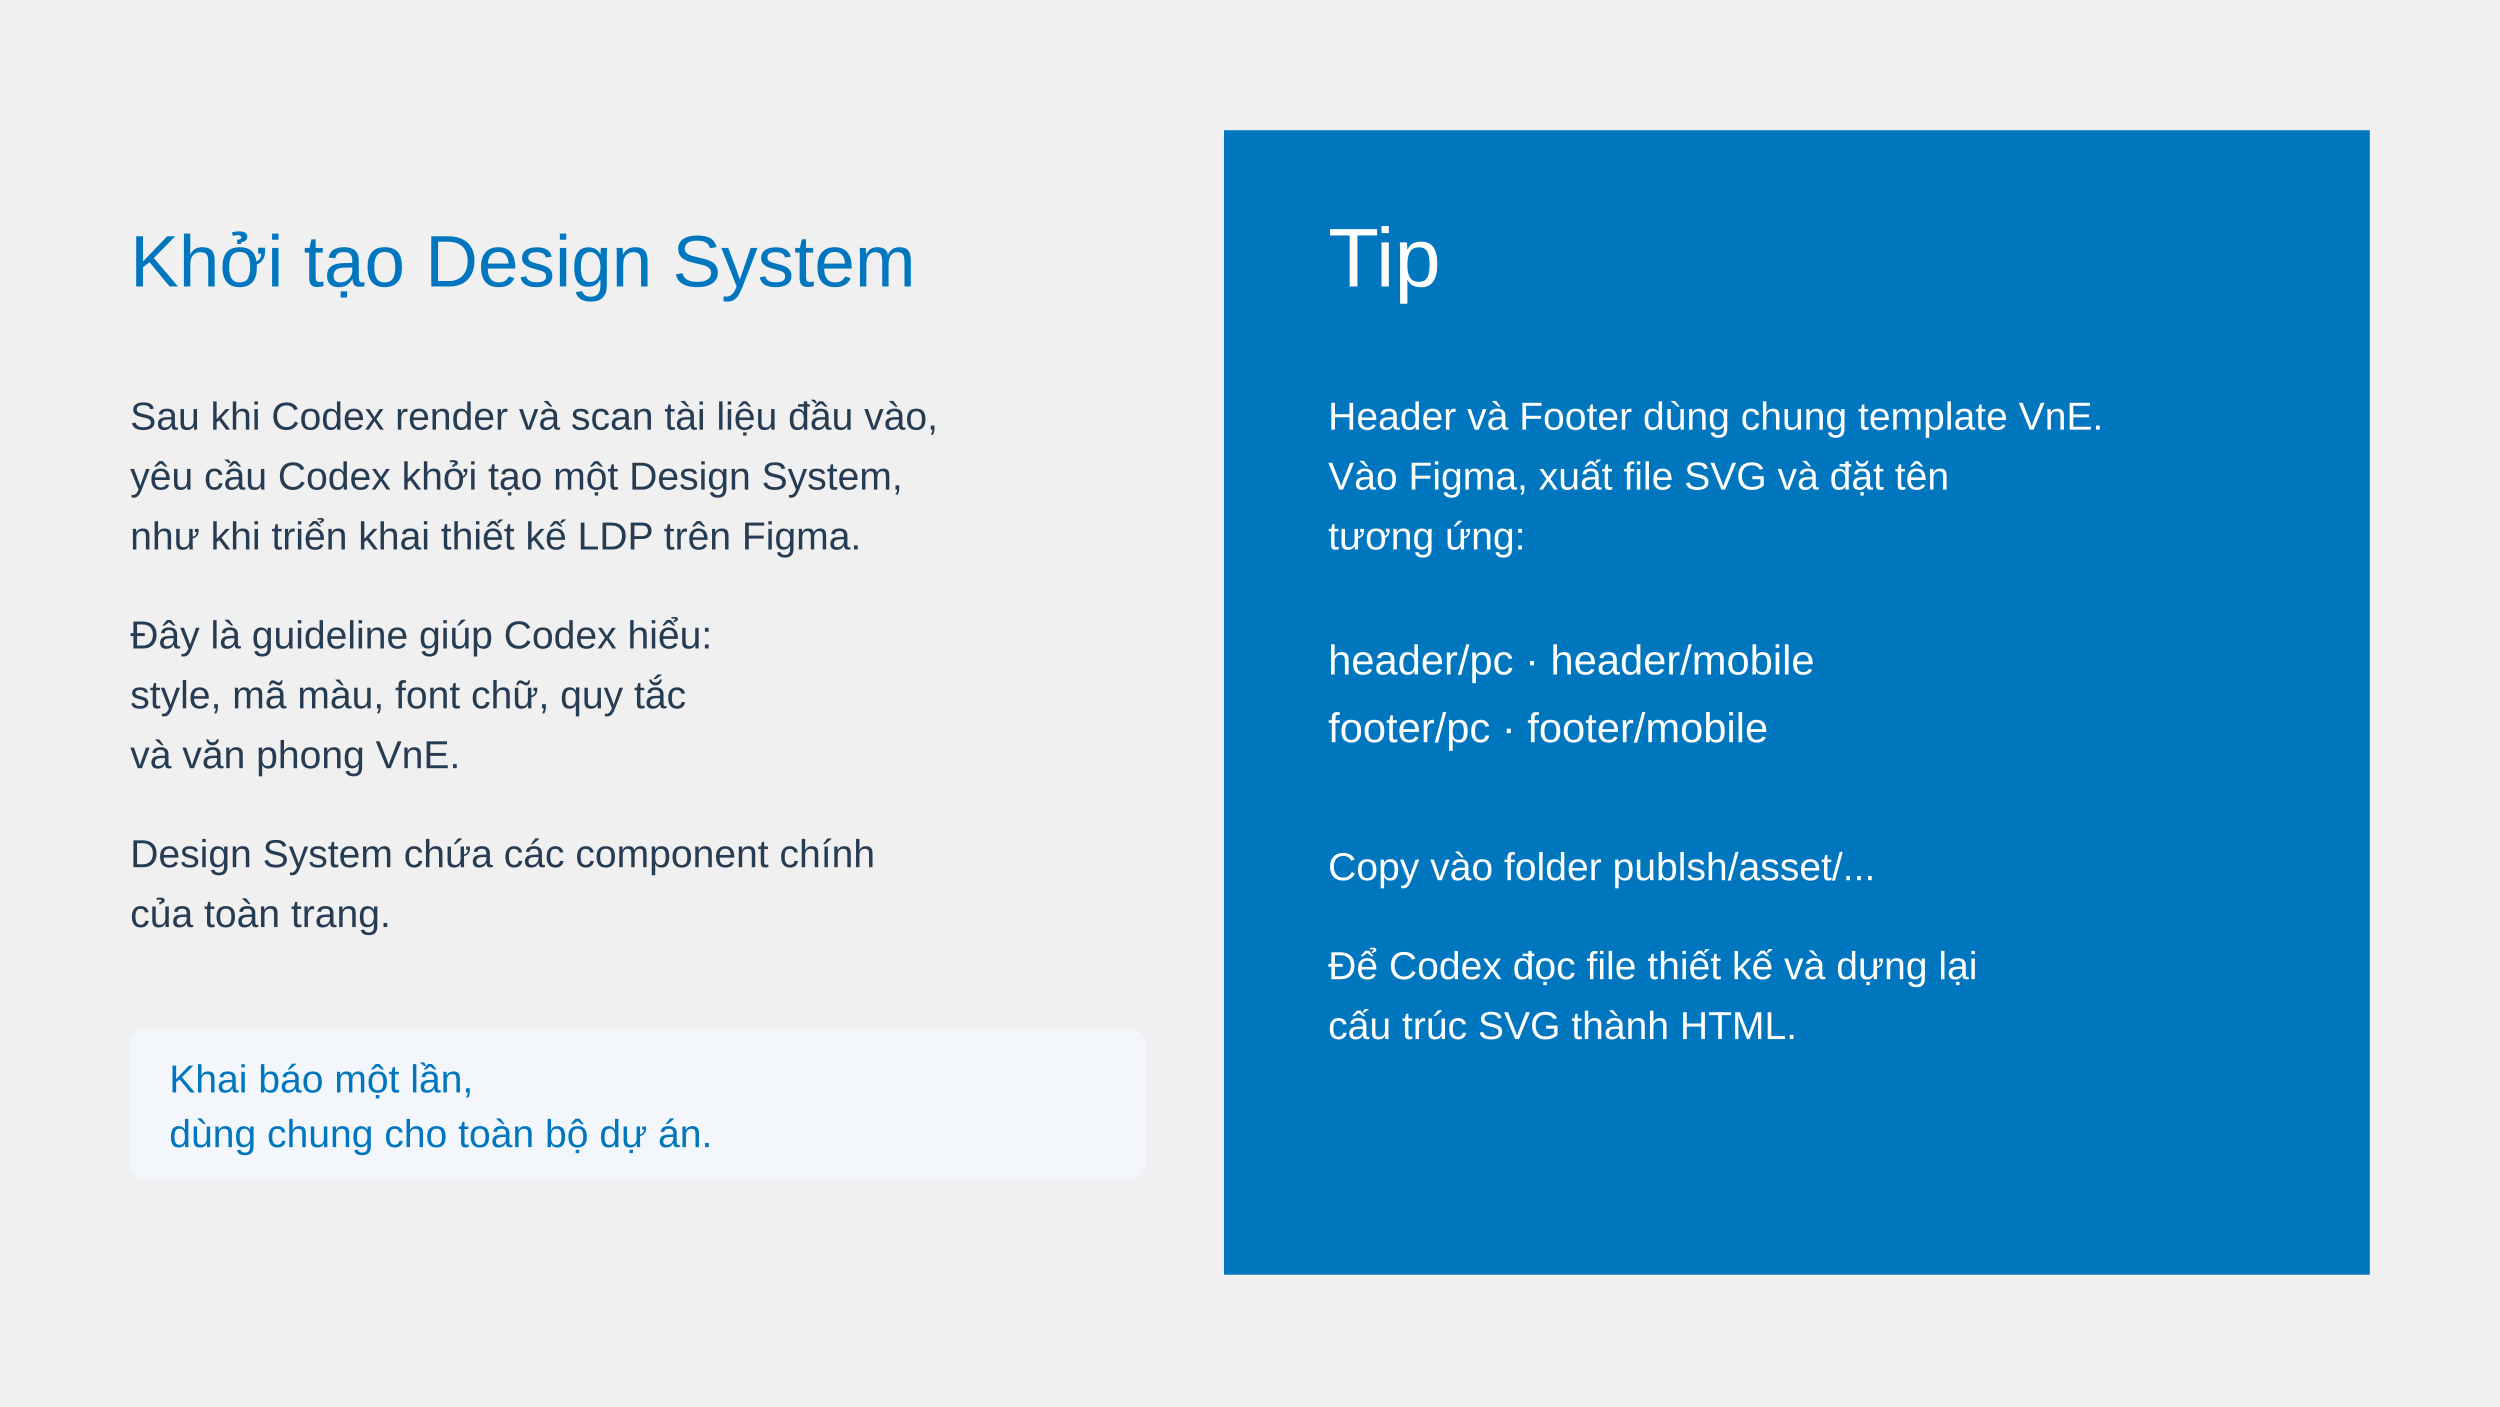
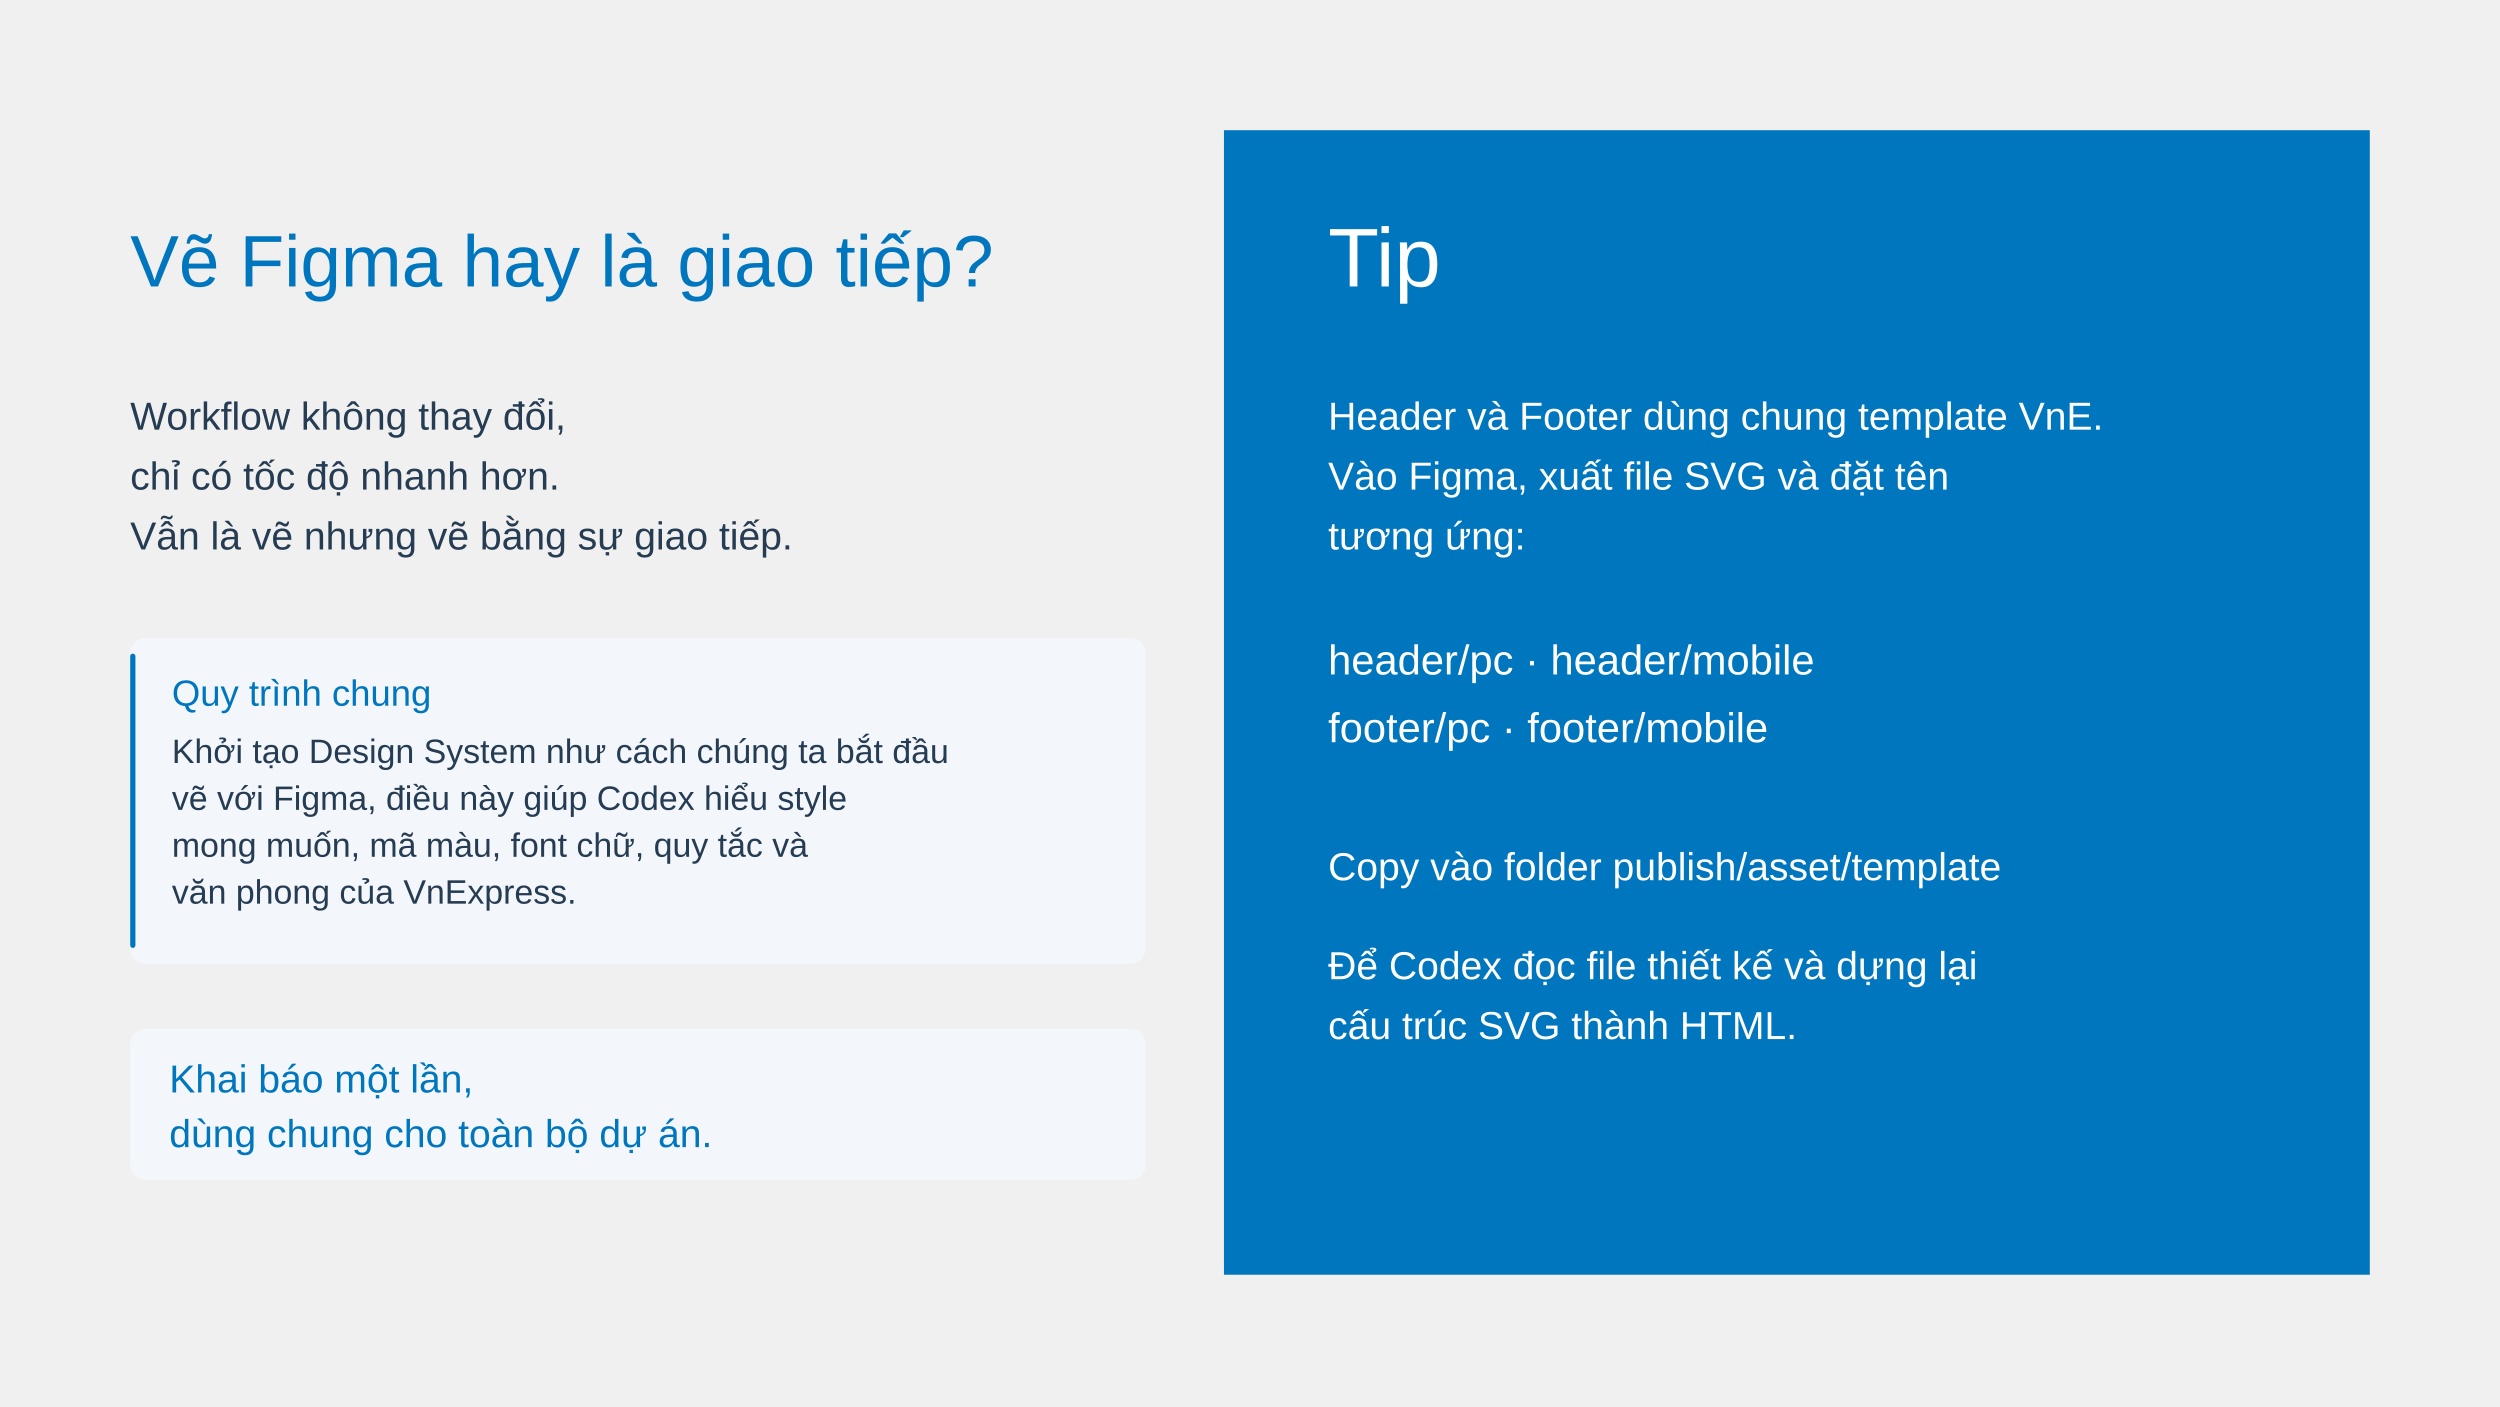
<svg xmlns="http://www.w3.org/2000/svg" viewBox="0 0 1920 1080">
  <g id="page-05-content" font-family="Arial, Helvetica, sans-serif">
    <rect x="940" y="100" width="880" height="879" fill="#0076BE" />
    <g id="page-05-system">
-       <text x="100" y="220" font-size="56" fill="#0076BE">Khởi tạo Design System</text>
+       <text x="100" y="220" font-size="56" fill="#0076BE">Vẽ Figma hay là giao tiếp?</text>
      <text x="100" y="330" font-size="30" fill="#263C53">
-         <tspan x="100">Sau khi Codex render và scan tài liệu đầu vào,</tspan>
-         <tspan x="100" dy="46">yêu cầu Codex khởi tạo một Design System,</tspan>
-         <tspan x="100" dy="46">như khi triển khai thiết kế LDP trên Figma.</tspan>
-         <tspan x="100" dy="76">Đây là guideline giúp Codex hiểu:</tspan>
-         <tspan x="100" dy="46">style, mã màu, font chữ, quy tắc</tspan>
-         <tspan x="100" dy="46">và văn phong VnE.</tspan>
-         <tspan x="100" dy="76">Design System chứa các component chính</tspan>
-         <tspan x="100" dy="46">của toàn trang.</tspan>
+         <tspan x="100">Workflow không thay đổi,</tspan>
+         <tspan x="100" dy="46">chỉ có tốc độ nhanh hơn.</tspan>
+         <tspan x="100" dy="46">Vẫn là vẽ nhưng vẽ bằng sự giao tiếp.</tspan>
+       </text>
+       <rect x="100" y="490" width="780" height="250" rx="12" fill="#F3F7FC" />
+       <rect x="100" y="502" width="4" height="226" rx="2" fill="#0076BE" />
+       <text x="132" y="542" font-size="28" fill="#0076BE">Quy trình chung</text>
+       <text x="132" y="586" font-size="26" fill="#263C53">
+         <tspan x="132">Khởi tạo Design System như cách chúng ta bắt đầu</tspan>
+         <tspan x="132" dy="36">vẽ với Figma, điều này giúp Codex hiểu style</tspan>
+         <tspan x="132" dy="36">mong muốn, mã màu, font chữ, quy tắc và</tspan>
+         <tspan x="132" dy="36">văn phong của VnExpress.</tspan>
      </text>
      <rect x="100" y="790" width="780" height="116" rx="12" fill="#F3F7FC" />
      <text x="130" y="839" font-size="30" fill="#0076BE">
        <tspan x="130">Khai báo một lần,</tspan>
        <tspan x="130" dy="42">dùng chung cho toàn bộ dự án.</tspan>
      </text>
    </g>
    <g id="page-05-tip" fill="white">
      <text x="1020" y="220" font-size="64" font-weight="400">Tip</text>
      <text x="1020" y="330" font-size="30">
        <tspan x="1020">Header và Footer dùng chung template VnE.</tspan>
        <tspan x="1020" dy="46">Vào Figma, xuất file SVG và đặt tên</tspan>
        <tspan x="1020" dy="46">tương ứng:</tspan>
      </text>
      <text x="1020" y="518" font-size="32">
        <tspan x="1020">header/pc · header/mobile</tspan>
        <tspan x="1020" dy="52">footer/pc · footer/mobile</tspan>
      </text>
      <text x="1020" y="676" font-size="30">
-         <tspan x="1020">Copy vào folder publsh/asset/...</tspan>
+         <tspan x="1020">Copy vào folder publish/asset/template</tspan>
        <tspan x="1020" dy="76">Để Codex đọc file thiết kế và dựng lại</tspan>
        <tspan x="1020" dy="46">cấu trúc SVG thành HTML.</tspan>
      </text>
    </g>
  </g>
</svg>
